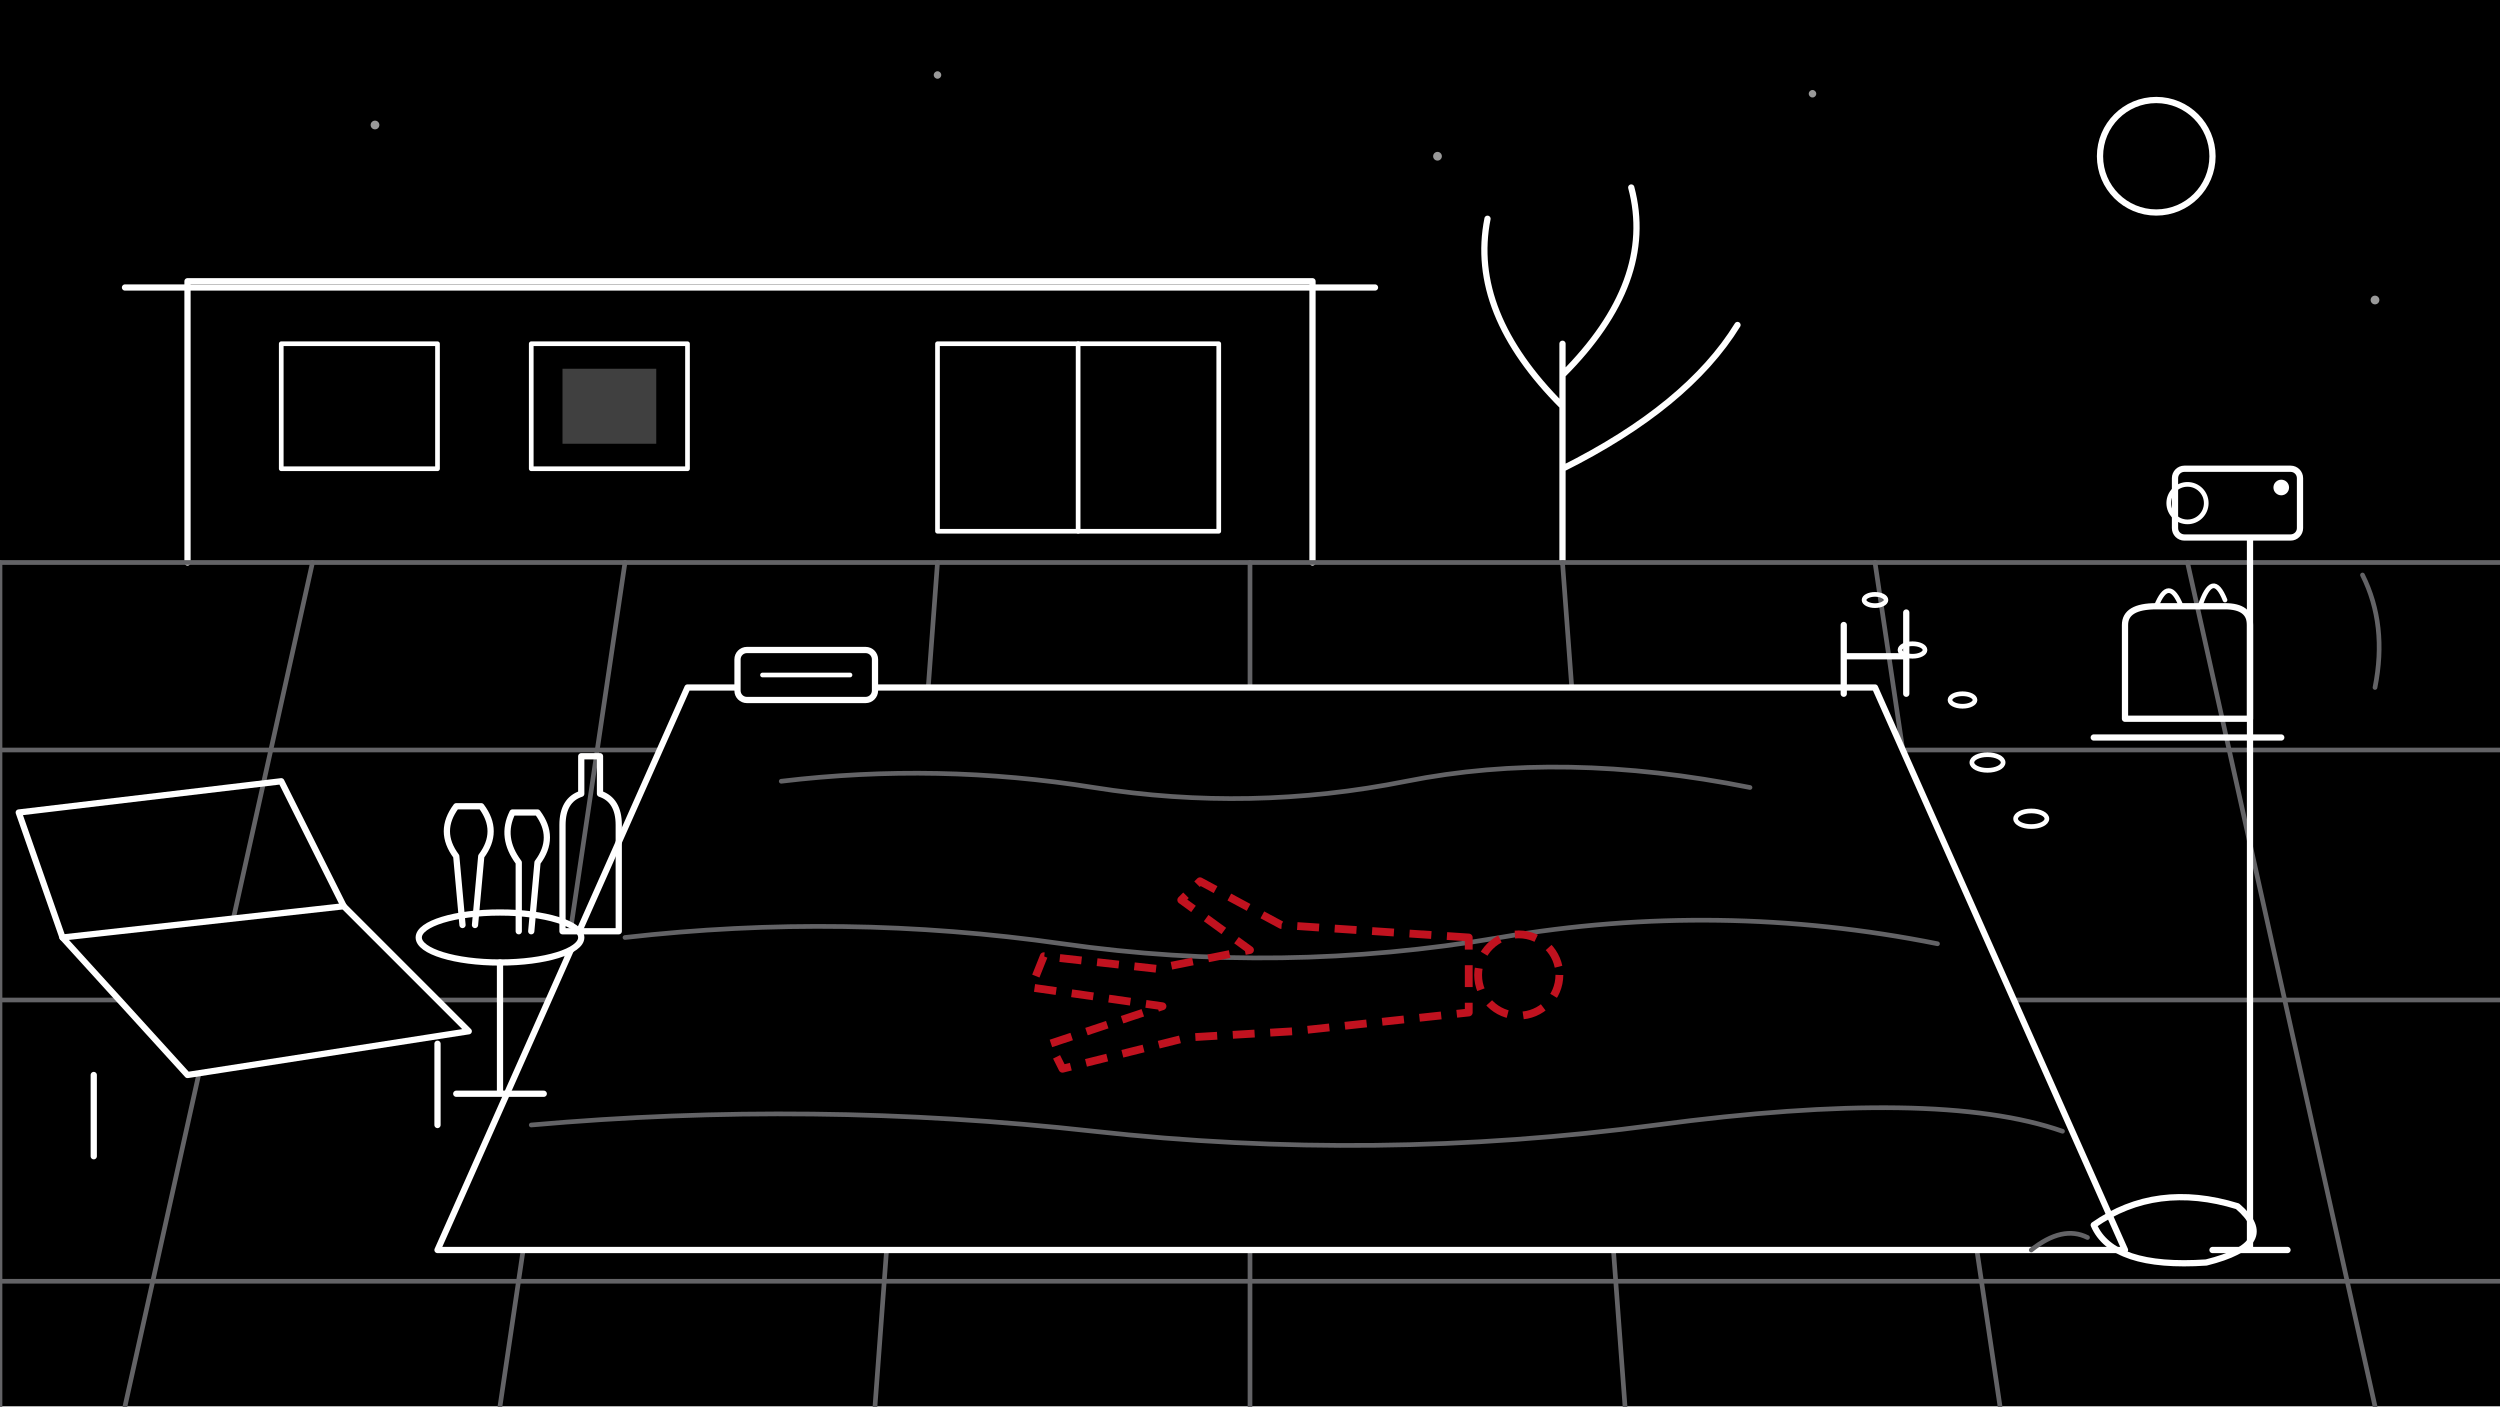
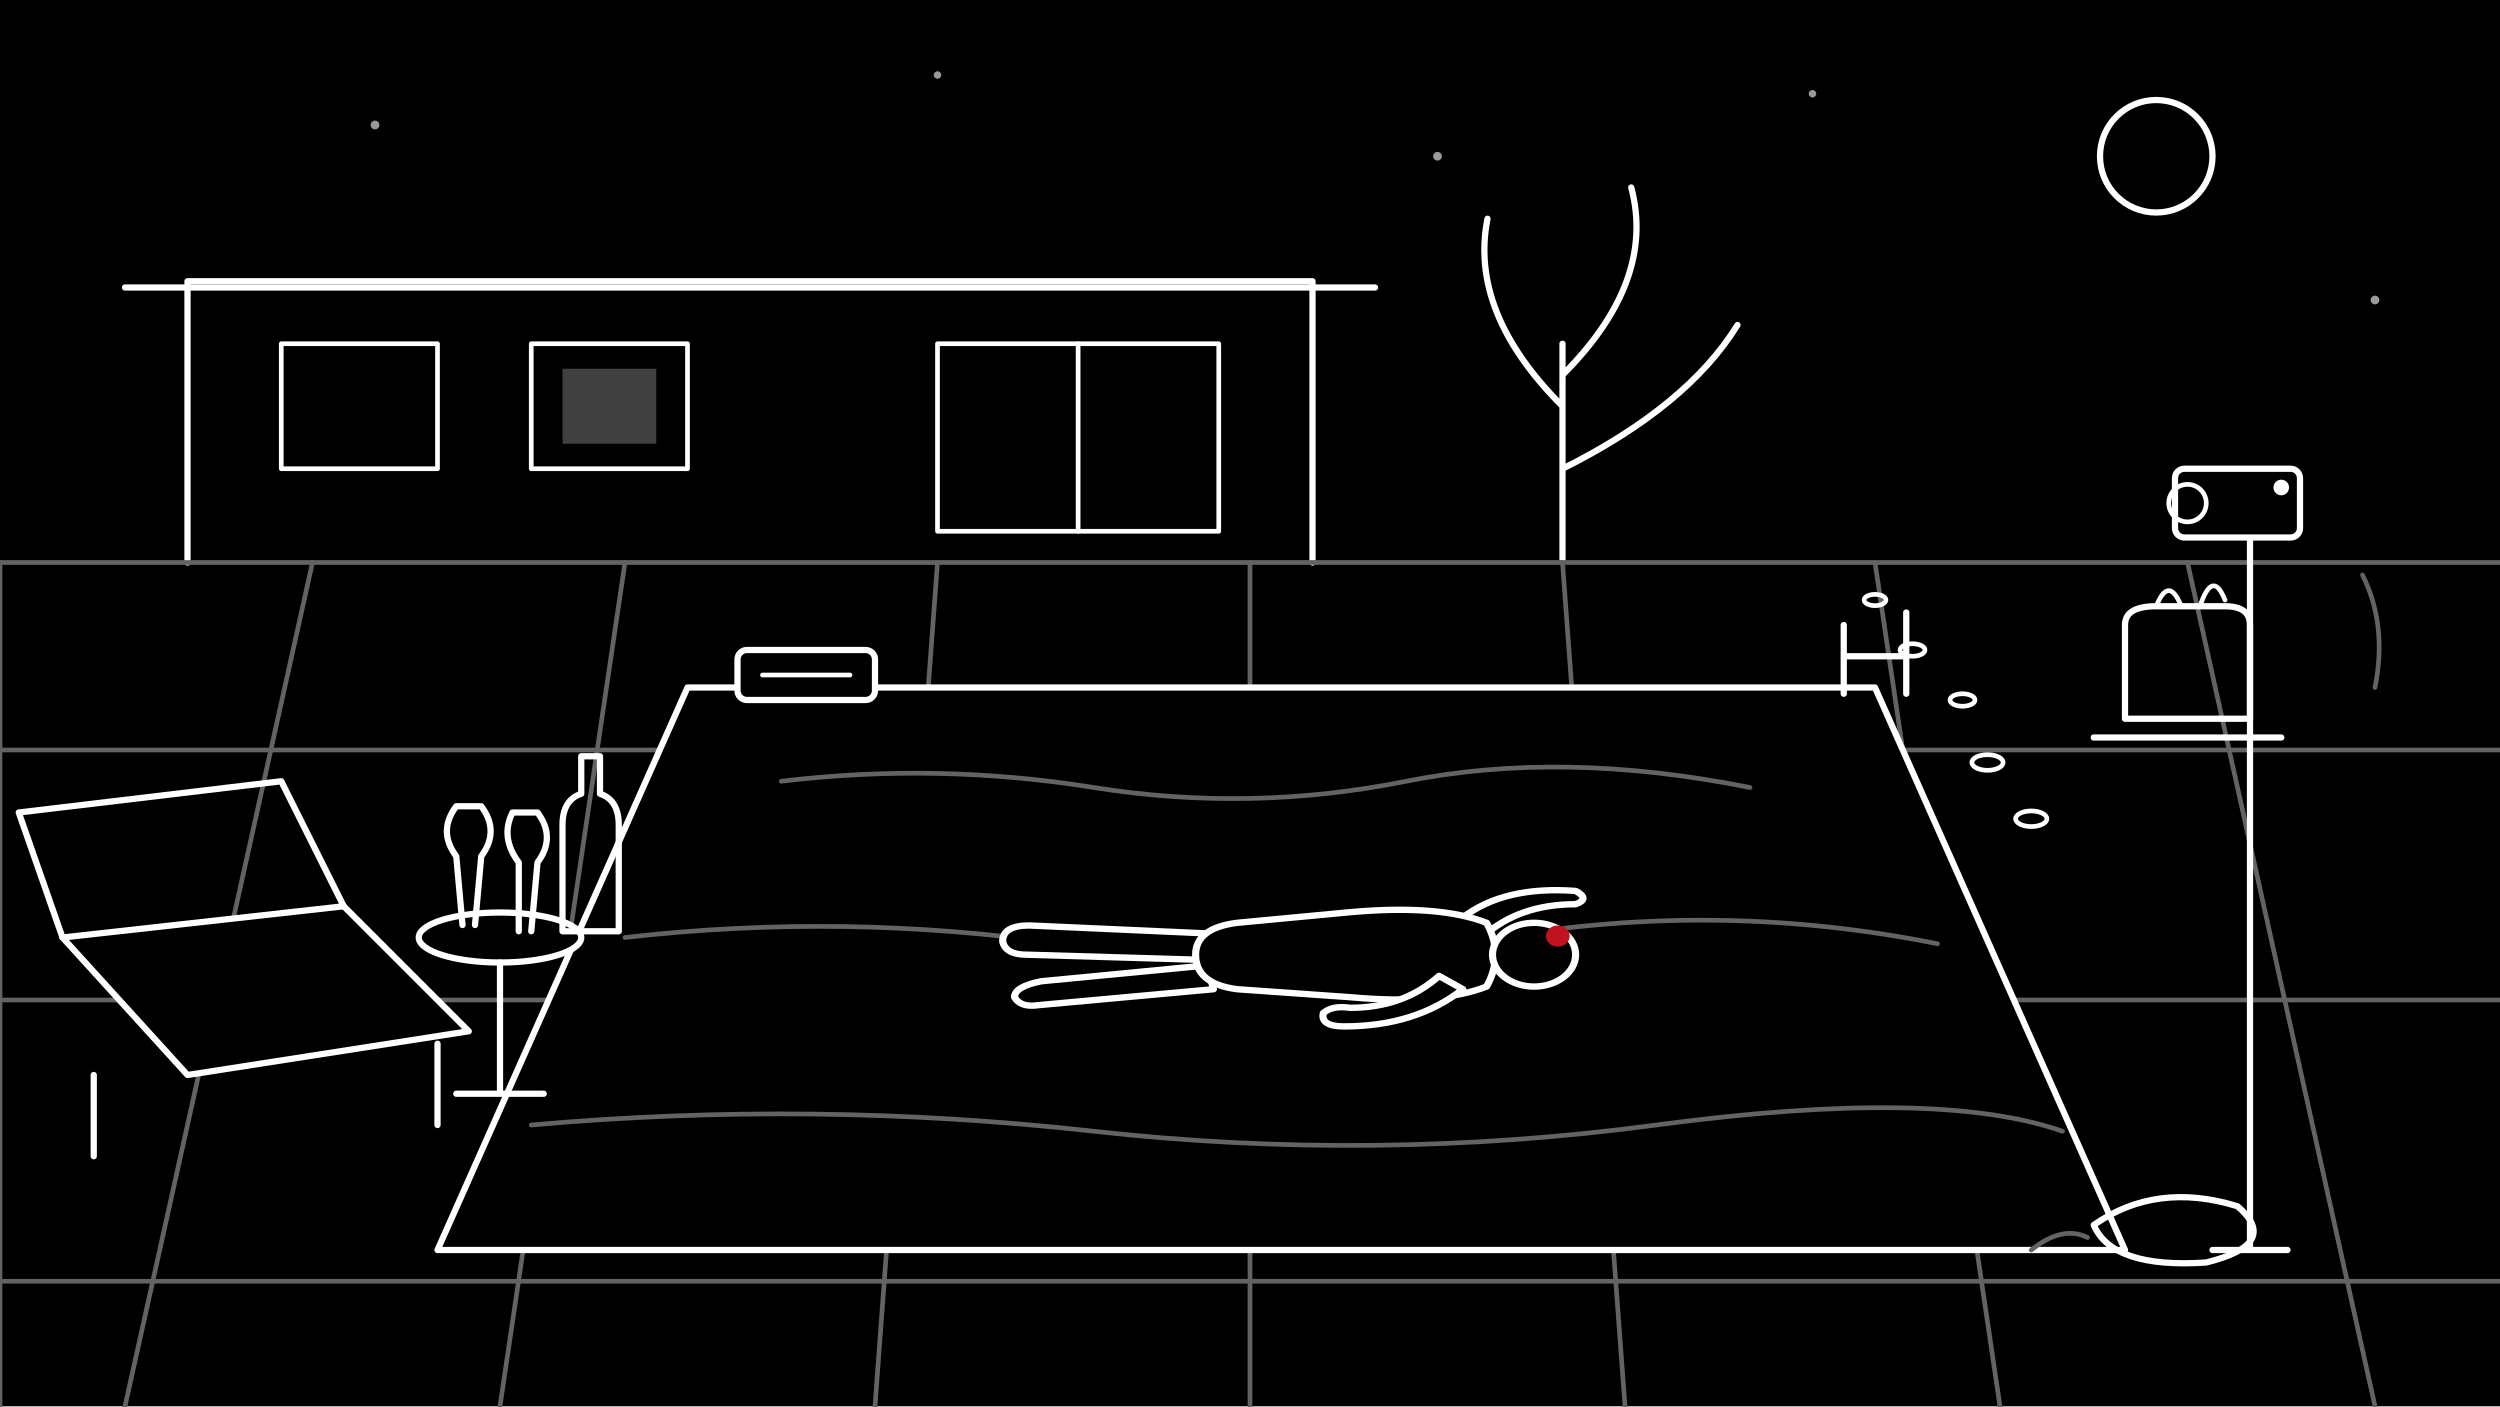
<svg xmlns="http://www.w3.org/2000/svg" viewBox="0 0 800 450">
  <style>.w{fill:none;stroke:#fff;stroke-width:2;stroke-linejoin:round;stroke-linecap:round}.t{fill:none;stroke:#fff;stroke-width:1.5;stroke-linejoin:round;stroke-linecap:round}.g{fill:none;stroke:#636366;stroke-width:1.5;stroke-linecap:round}.k{fill:#000;stroke:#fff;stroke-width:2;stroke-linejoin:round}.f{fill:#fff}.r{fill:none;stroke:#C1121F;stroke-width:2.5;stroke-dasharray:7 5;stroke-linejoin:round}</style>
  <rect width="800" height="450" fill="#000" />
  <circle class="w" cx="690" cy="50" r="18" />
  <g class="f" opacity=".6">
    <circle cx="120" cy="40" r="1.4" />
    <circle cx="300" cy="24" r="1.2" />
    <circle cx="460" cy="50" r="1.4" />
    <circle cx="580" cy="30" r="1.2" />
    <circle cx="760" cy="96" r="1.4" />
  </g>
  <path class="w" d="M60 180 V90 H420 V180" />
  <path class="w" d="M40 92 H440" />
  <g class="t">
    <rect x="90" y="110" width="50" height="40" />
    <rect x="170" y="110" width="50" height="40" />
    <rect x="300" y="110" width="90" height="60" />
    <path d="M345 110 V170" />
  </g>
  <rect x="180" y="118" width="30" height="24" fill="#fff" opacity=".25" />
  <path class="w" d="M500 180 V110 M500 130 Q470 100 476 70 M500 120 Q530 90 522 60 M500 150 Q540 130 556 104" />
  <path class="g" d="M0 180 H800" />
  <path class="g" d="M0 180 L0 450 M100 180 L40 450 M200 180 L160 450 M300 180 L280 450 M400 180 L400 450 M500 180 L520 450 M600 180 L640 450 M700 180 L760 450" />
  <path class="g" d="M0 240 H800 M0 320 H800 M0 410 H800" />
  <path class="k" d="M220 220 H600 L680 400 H140 Z" />
  <path class="g" d="M250 250 Q300 244 350 252 T450 250 T560 252 M200 300 Q270 292 340 302 T480 300 T620 302 M170 360 Q260 352 350 362 T530 360 T660 362" stroke="#AEAEB2" />
  <path class="w" d="M590 222 V200 M610 222 V196 M590 210 H610" />
  <rect class="k" x="236" y="208" width="44" height="16" rx="3" />
  <path class="t" d="M244 216 H272" />
-   <path class="r" d="M470 300 L410 296 L384 282 L378 288 L400 304 L370 310 L334 306 L330 316 L372 322 L336 334 L340 342 L380 332 L414 330 L470 324 Z" />
-   <circle class="r" cx="486" cy="312" r="13" />
+   <g transform="translate(318 280) scale(0.95 0.85)">
+     <g fill="#000" stroke="#fff" stroke-width="2.4" stroke-linejoin="round" stroke-linecap="round">
+       <path d="M158 16 Q172 4 196 6 Q201 9 196 11 Q177 11 165 23 Z" />
+       <path d="M72 22 L12 19 Q3 19 3 25 Q4 30 11 30 L72 32 Z" />
+       <path d="M72 34 L16 40 Q7 42 7 46 Q9 50 15 49 L74 43 Z" />
+       <path d="M166 18 Q150 11 120 14 L82 18 Q68 20 68 30 Q68 41 82 43 L120 46 Q150 49 166 42 Q172 30 166 18 Z" />
+       <path d="M158 43 Q142 57 118 57 Q110 57 111 52 Q114 49 120 50 Q138 50 150 38 Z" />
+       <ellipse cx="182" cy="30" rx="14" ry="12" />
+     </g>
+     <circle cx="190" cy="23" r="4" fill="#C1121F" />
+   </g>
  <path class="k" d="M20 300 L110 290 L150 330 L60 344 Z" />
  <path class="w" d="M20 300 L6 260 L90 250 L110 290 M30 344 V370 M140 334 V360" />
  <ellipse class="k" cx="160" cy="300" rx="26" ry="8" />
  <path class="w" d="M160 308 V350 M146 350 H174" />
  <g class="w">
    <path d="M148 296 L146 274 M146 274 Q140 266 146 258 H154 Q160 266 154 274 L152 296" />
    <path d="M166 298 L166 276 M166 276 Q160 268 164 260 H172 Q178 268 172 276 L170 298" />
  </g>
  <path class="w" d="M180 298 V264 Q180 256 186 254 V242 H192 V254 Q198 256 198 264 V298 Z" />
  <path class="w" d="M720 400 V170 M708 400 H732" />
  <rect class="k" x="696" y="150" width="40" height="22" rx="3" />
  <circle class="t" cx="700" cy="161" r="6" />
  <circle class="f" cx="730" cy="156" r="2.5" />
  <path class="w" d="M680 230 V200 Q680 194 690 194 H712 Q720 194 720 200 V230 Z M670 236 H730" />
  <path class="t" d="M690 194 Q694 184 698 194 M704 194 Q708 182 712 192" />
  <path class="g" d="M760 220 Q764 200 756 184" stroke="#AEAEB2" />
  <g class="t">
    <ellipse cx="650" cy="262" rx="5" ry="2.5" />
    <ellipse cx="636" cy="244" rx="5" ry="2.5" />
    <ellipse cx="628" cy="224" rx="4" ry="2" />
    <ellipse cx="612" cy="208" rx="4" ry="2" />
    <ellipse cx="600" cy="192" rx="3.5" ry="1.8" />
  </g>
  <path class="w" d="M670 392 Q690 378 716 386 Q730 398 706 404 Q676 406 670 392 Z" />
  <path class="g" d="M650 400 Q660 392 668 396" stroke="#AEAEB2" />
</svg>
